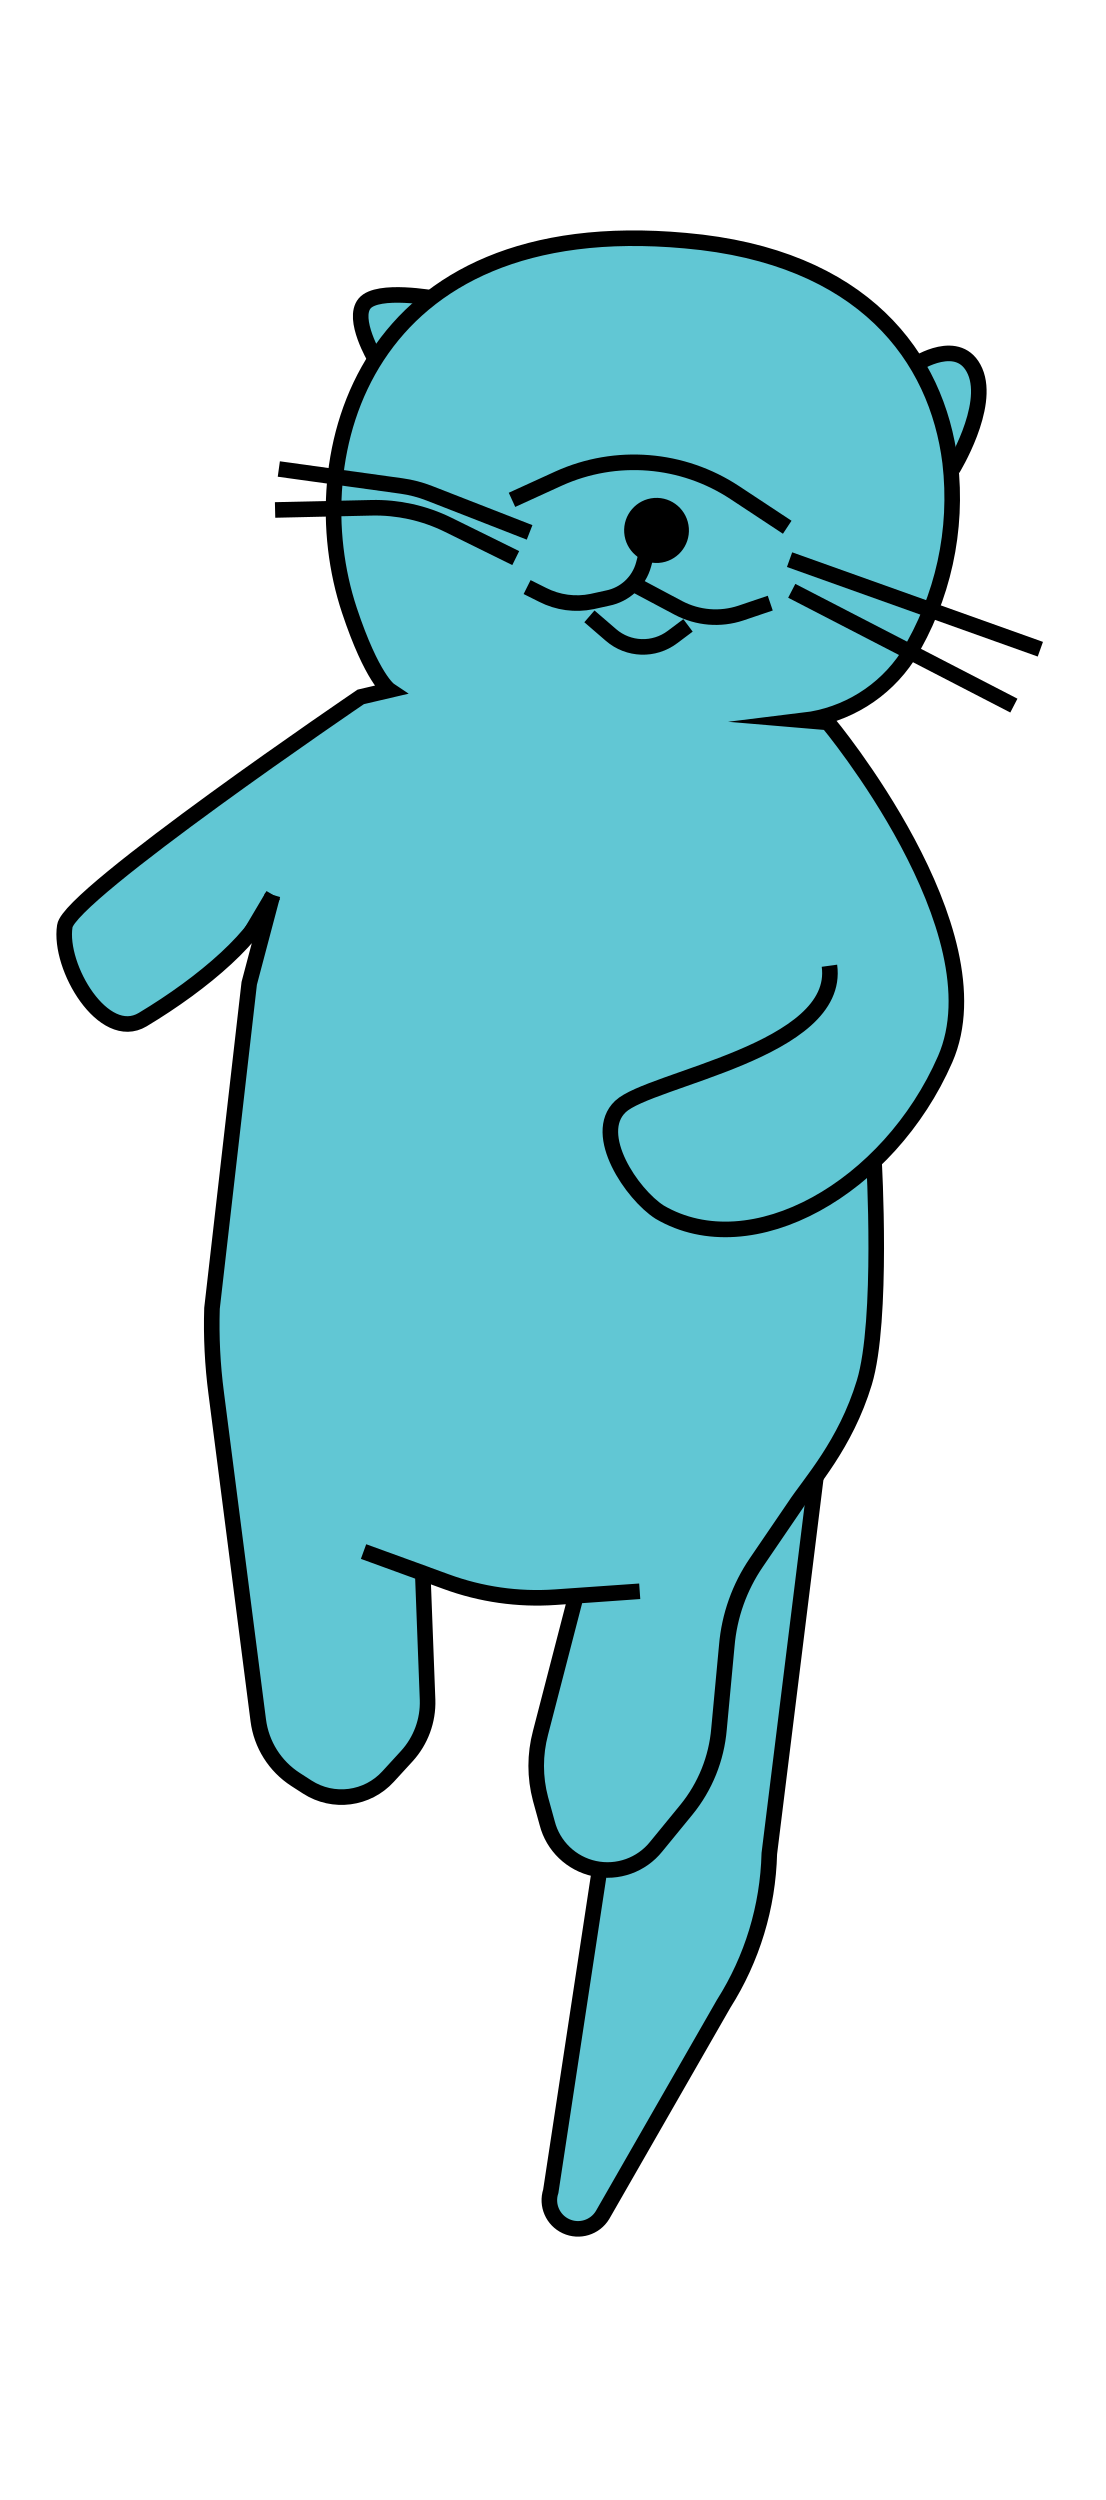
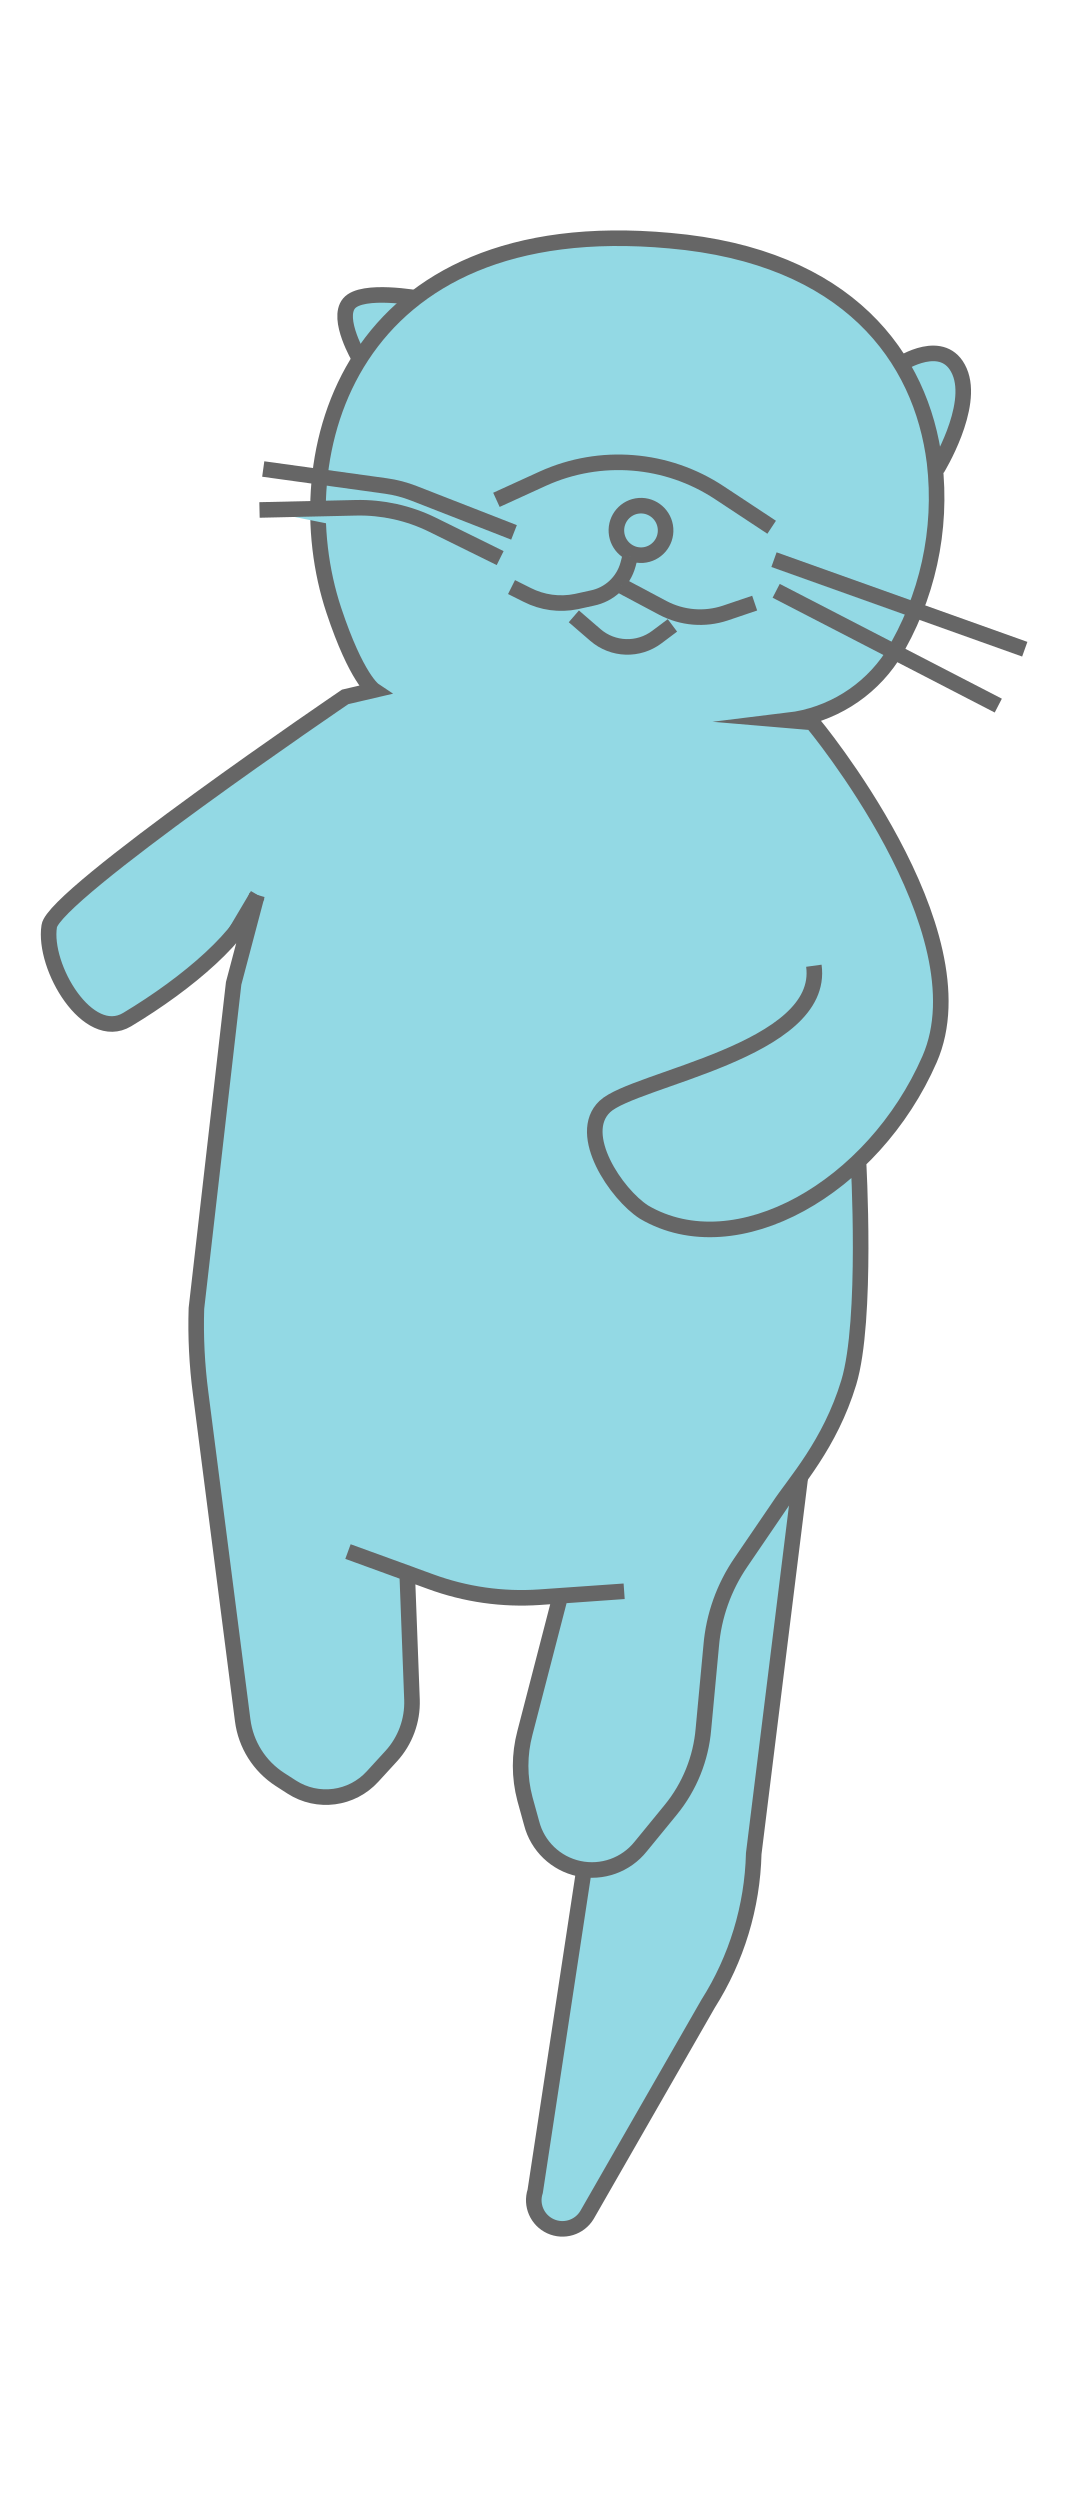
- <svg xmlns="http://www.w3.org/2000/svg" id="Layer_1" data-name="Layer 1" viewBox="0 0 71 160.5">
+ <svg xmlns="http://www.w3.org/2000/svg" id="Layer_1" data-name="Layer 1" viewBox="0 0 68.9 160.5">
  <defs>
-     <style>.cls-1{fill:#61c7d4;}.cls-1,.cls-2,.cls-3{stroke:#000;stroke-miterlimit:10;}.cls-2{fill:none;}</style>
+     <style>.cls-1{fill:#93d9e4;stroke:#666;stroke-miterlimit:10;}</style>
  </defs>
  <g id="Otter1">
    <g id="Otter1-2" data-name="Otter1">
-       <path class="cls-1" d="M52.56,93.39,49.39,119a18.9,18.9,0,0,1-2.93,9.64l-7.78,13.57a1.84,1.84,0,0,1-3.32-1.53l3.12-20.55" />
-       <path class="cls-1" d="M27.92,19.16s-3.67-.68-4.51.32.67,3.54.67,3.54" />
-       <path class="cls-1" d="M58.81,23.38s2.79-1.83,3.79.46-1.44,6.26-1.44,6.26" />
-       <path class="cls-1" d="M56.11,74.51s.59,10.26-.62,14.25S52,95.2,51,96.73l-2.44,3.58a11.11,11.11,0,0,0-1.9,5.34L46.16,111a9.45,9.45,0,0,1-2.09,5.18l-1.94,2.37a4,4,0,0,1-7-1.5l-.43-1.56a8.27,8.27,0,0,1,0-4.24l2.28-8.8,4.09-.29-5.43.38a16.89,16.89,0,0,1-7-1l-5.3-1.93,3.8,1.38.31,8.14a5.11,5.11,0,0,1-1.33,3.61l-1.2,1.31a4.05,4.05,0,0,1-5.19.68l-.76-.49a5.32,5.32,0,0,1-2.39-3.8l-2.7-21A33.72,33.72,0,0,1,13.61,84L16,63.13l1.5-5.67c-.75,2.52-4.43,5.65-8.34,8-2.51,1.5-5.41-3.37-5-6,.27-2,19-14.72,19-14.72L25,44.31s-1.11-.74-2.57-5.13c-3.32-10,.9-25.62,21.57-23.73,11.44,1,16.16,7.49,17,14.24a19.51,19.51,0,0,1-2.73,12.44,9.3,9.3,0,0,1-6.65,4.12l1.53.13S64.29,59.73,60.68,68,48.26,81.28,42.35,77.82c-1.78-1.14-4.39-5-2.52-6.78S54,67.47,53.25,62" />
-       <path class="cls-2" d="M50.54,33.85l-3.36-2.22a11.74,11.74,0,0,0-11.31-.91l-3,1.37" />
-       <line class="cls-2" x1="66.79" y1="41.68" x2="50.69" y2="35.93" />
-       <line class="cls-2" x1="50.83" y1="37.93" x2="65.09" y2="45.3" />
-       <path class="cls-2" d="M34,34.18l-6.43-2.51a7.86,7.86,0,0,0-1.8-.47L17.9,30.11" />
-       <path class="cls-2" d="M33.11,35.83l-4.34-2.14a10.59,10.59,0,0,0-4.93-1.09l-6.18.14" />
-       <ellipse class="cls-3" cx="42.15" cy="34.06" rx="1.58" ry="1.59" transform="translate(-2.29 3.04) rotate(-4.03)" />
-       <path class="cls-2" d="M41.46,35.71l-.14.53A3,3,0,0,1,39,38.4L38,38.62a4.82,4.82,0,0,1-3.16-.43l-1-.5" />
-       <path class="cls-2" d="M49.45,38.72l-1.89.64a5.12,5.12,0,0,1-4-.33l-2.67-1.42" />
-       <path class="cls-2" d="M44.17,40.15l-1,.75a3.14,3.14,0,0,1-3.94-.13l-1.39-1.2" />
-       <line class="cls-2" x1="16.06" y1="59.96" x2="17.54" y2="57.46" />
+       <path class="cls-1" d="M51.56,93.39,48.39,119a18.9,18.9,0,0,1-2.93,9.64l-7.78,13.57a1.84,1.84,0,0,1-3.32-1.53l3.12-20.55" />
+       <path class="cls-1" d="M26.92,19.16s-3.67-.68-4.51.32.67,3.54.67,3.54" />
+       <path class="cls-1" d="M57.81,23.38s2.79-1.83,3.79.46-1.44,6.26-1.44,6.26" />
+       <path class="cls-1" d="M55.11,74.51s.59,10.26-.62,14.25S51,95.2,50,96.73l-2.44,3.58a11.11,11.11,0,0,0-1.9,5.34L45.16,111a9.45,9.45,0,0,1-2.09,5.18l-1.94,2.37a4,4,0,0,1-7-1.5l-.43-1.56a8.27,8.27,0,0,1,0-4.24l2.28-8.8,4.09-.29-5.43.38a16.89,16.89,0,0,1-7-1l-5.3-1.93,3.8,1.38.31,8.14a5.11,5.11,0,0,1-1.33,3.61l-1.2,1.31a4.05,4.05,0,0,1-5.19.68l-.76-.49a5.32,5.32,0,0,1-2.39-3.8l-2.7-21A33.72,33.72,0,0,1,12.61,84L15,63.13l1.5-5.67c-.75,2.52-4.43,5.65-8.34,8-2.51,1.5-5.41-3.37-5-6,.27-2,19-14.72,19-14.72L24,44.31s-1.11-.74-2.57-5.13c-3.32-10,.9-25.62,21.57-23.73,11.44,1,16.16,7.49,17,14.24a19.51,19.51,0,0,1-2.73,12.44,9.3,9.3,0,0,1-6.65,4.12l1.53.13S63.29,59.73,59.68,68,47.26,81.28,41.35,77.82c-1.78-1.14-4.39-5-2.52-6.78S53,67.47,52.25,62" />
+       <path class="cls-1" d="M49.54,33.85l-3.36-2.22a11.74,11.74,0,0,0-11.31-.91l-3,1.37" />
+       <line class="cls-1" x1="65.79" y1="41.68" x2="49.69" y2="35.93" />
+       <line class="cls-1" x1="49.83" y1="37.93" x2="64.09" y2="45.3" />
+       <path class="cls-1" d="M33,34.18l-6.43-2.51a7.86,7.86,0,0,0-1.8-.47L16.9,30.11" />
+       <path class="cls-1" d="M32.11,35.83l-4.34-2.14a10.59,10.59,0,0,0-4.93-1.09l-6.18.14" />
+       <ellipse class="cls-1" cx="41.15" cy="34.06" rx="1.58" ry="1.59" transform="translate(-2.29 2.97) rotate(-4.03)" />
+       <path class="cls-1" d="M40.46,35.71l-.14.53A3,3,0,0,1,38,38.4L37,38.62a4.82,4.82,0,0,1-3.16-.43l-1-.5" />
+       <path class="cls-1" d="M48.45,38.72l-1.89.64a5.12,5.12,0,0,1-4-.33l-2.67-1.42" />
+       <path class="cls-1" d="M43.17,40.15l-1,.75a3.14,3.14,0,0,1-3.94-.13l-1.39-1.2" />
+       <line class="cls-1" x1="15.06" y1="59.96" x2="16.54" y2="57.46" />
    </g>
  </g>
</svg>
